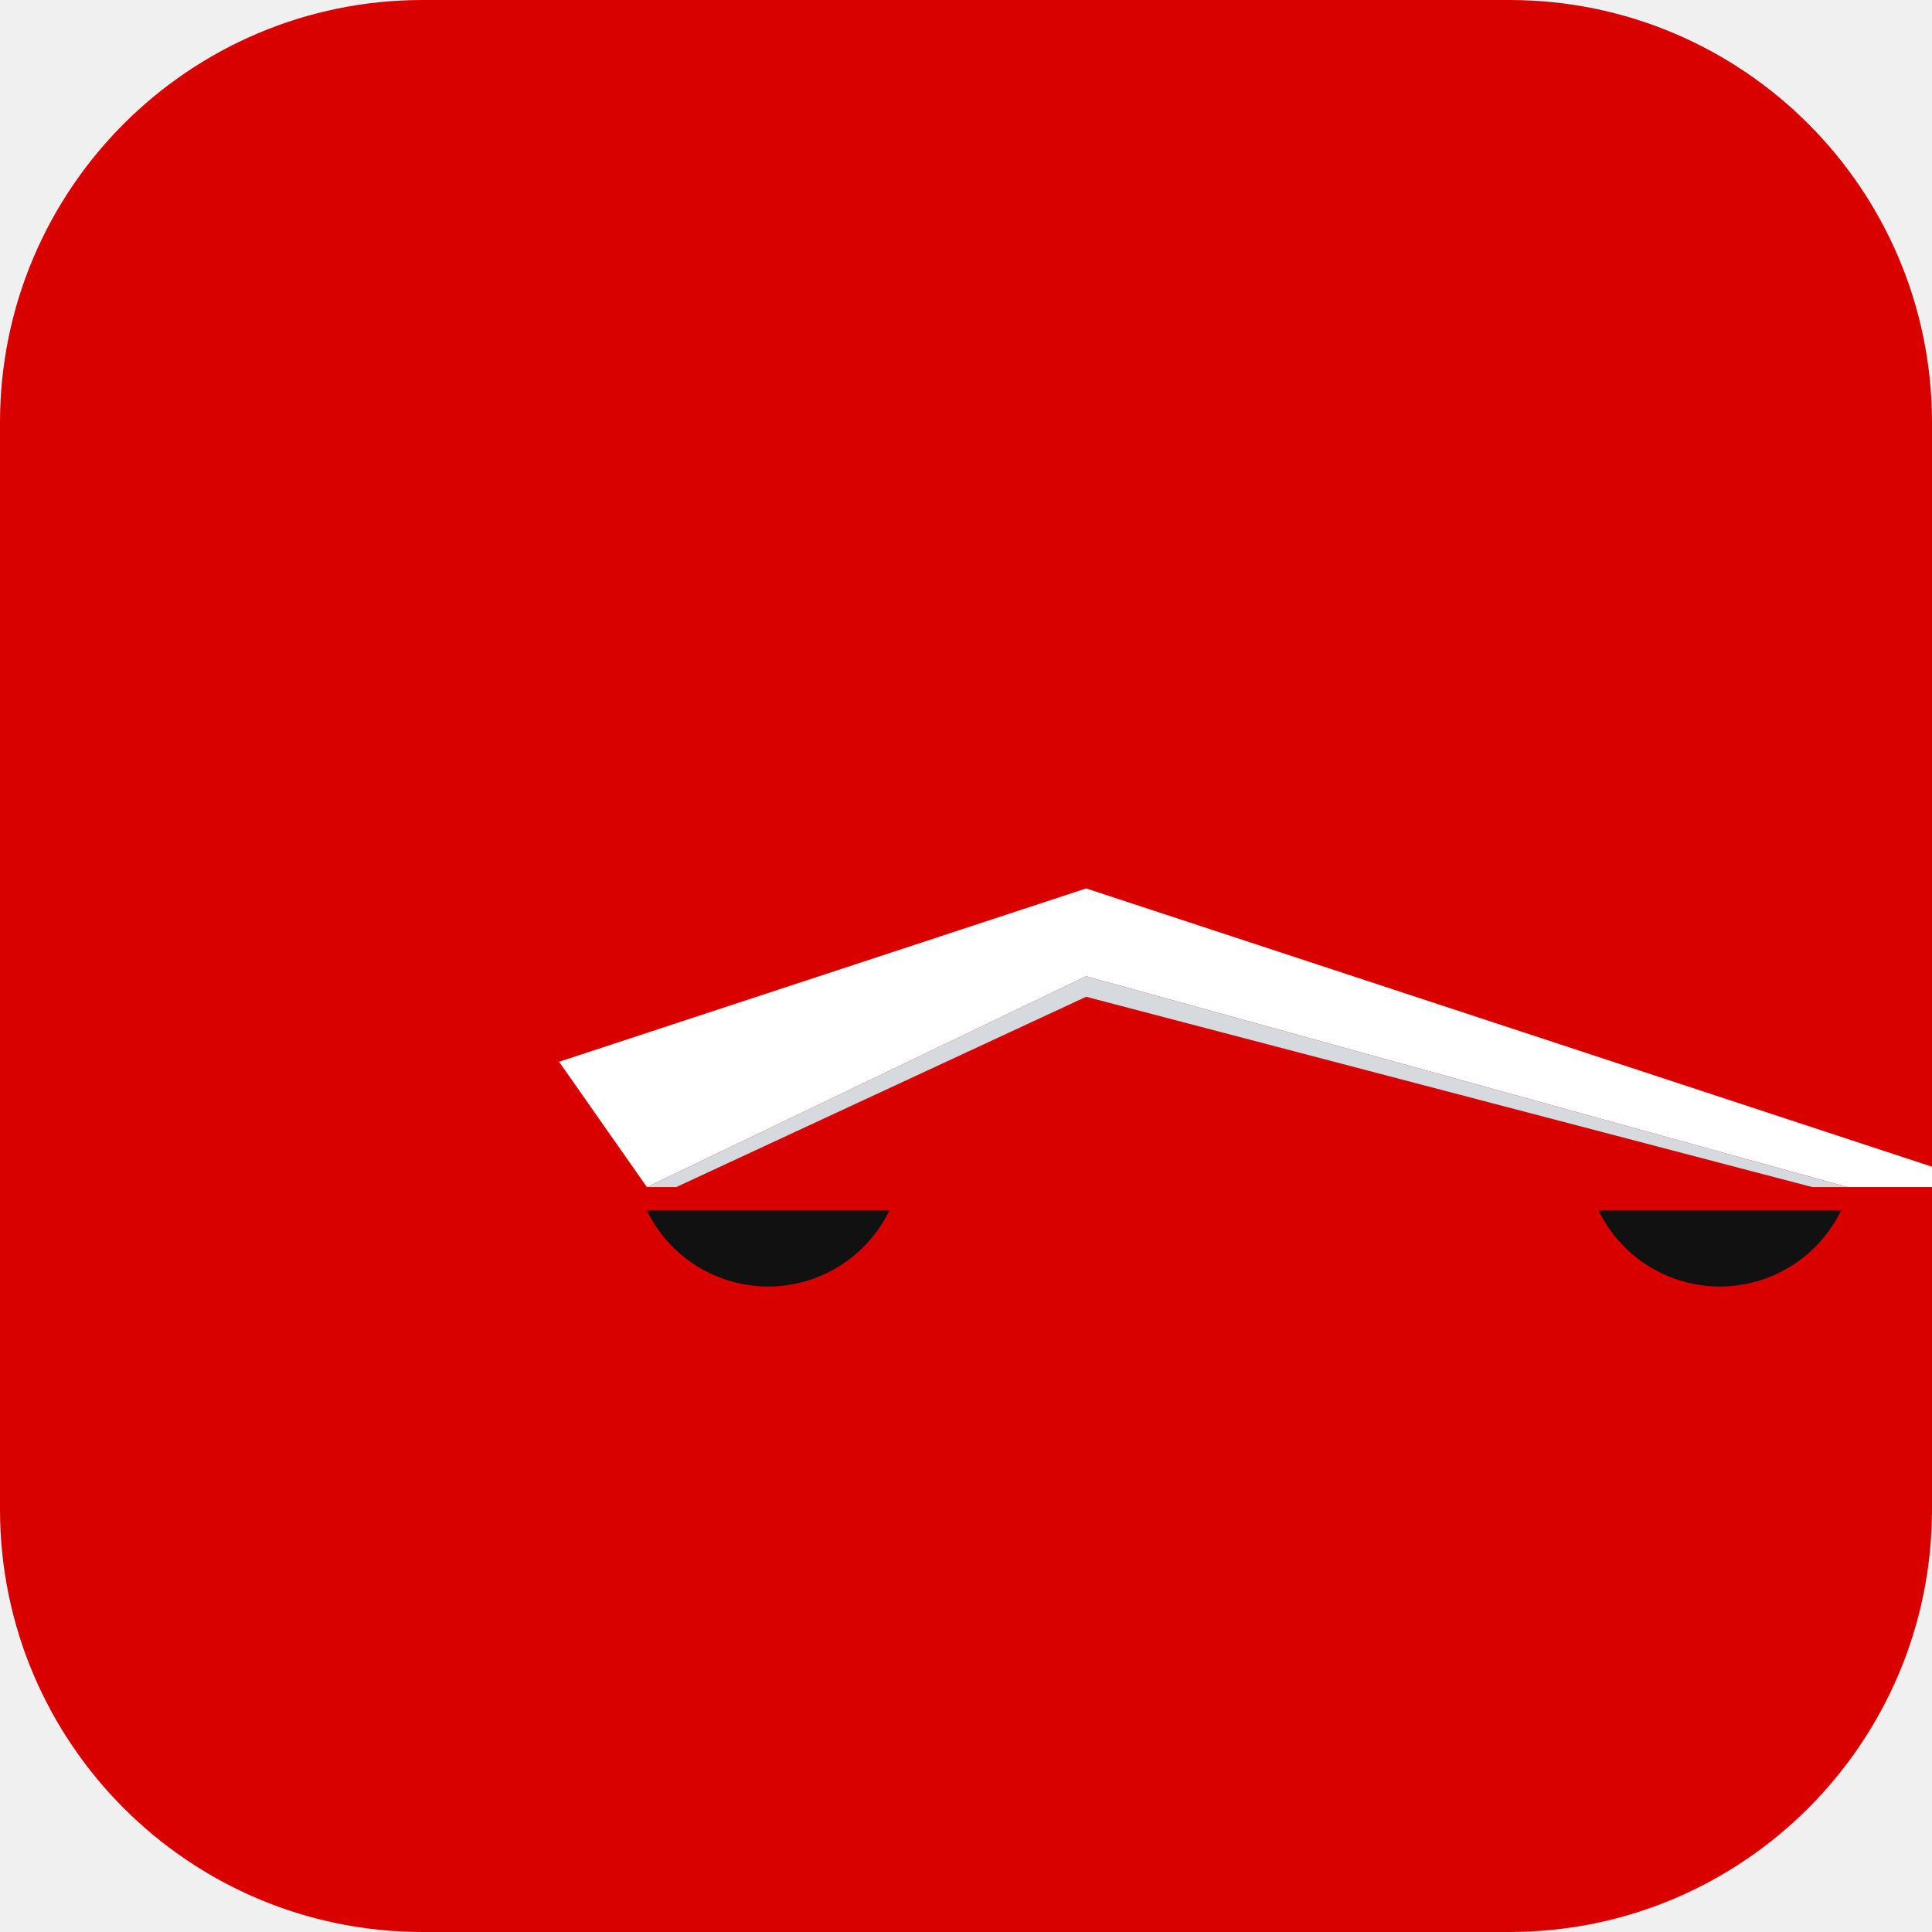
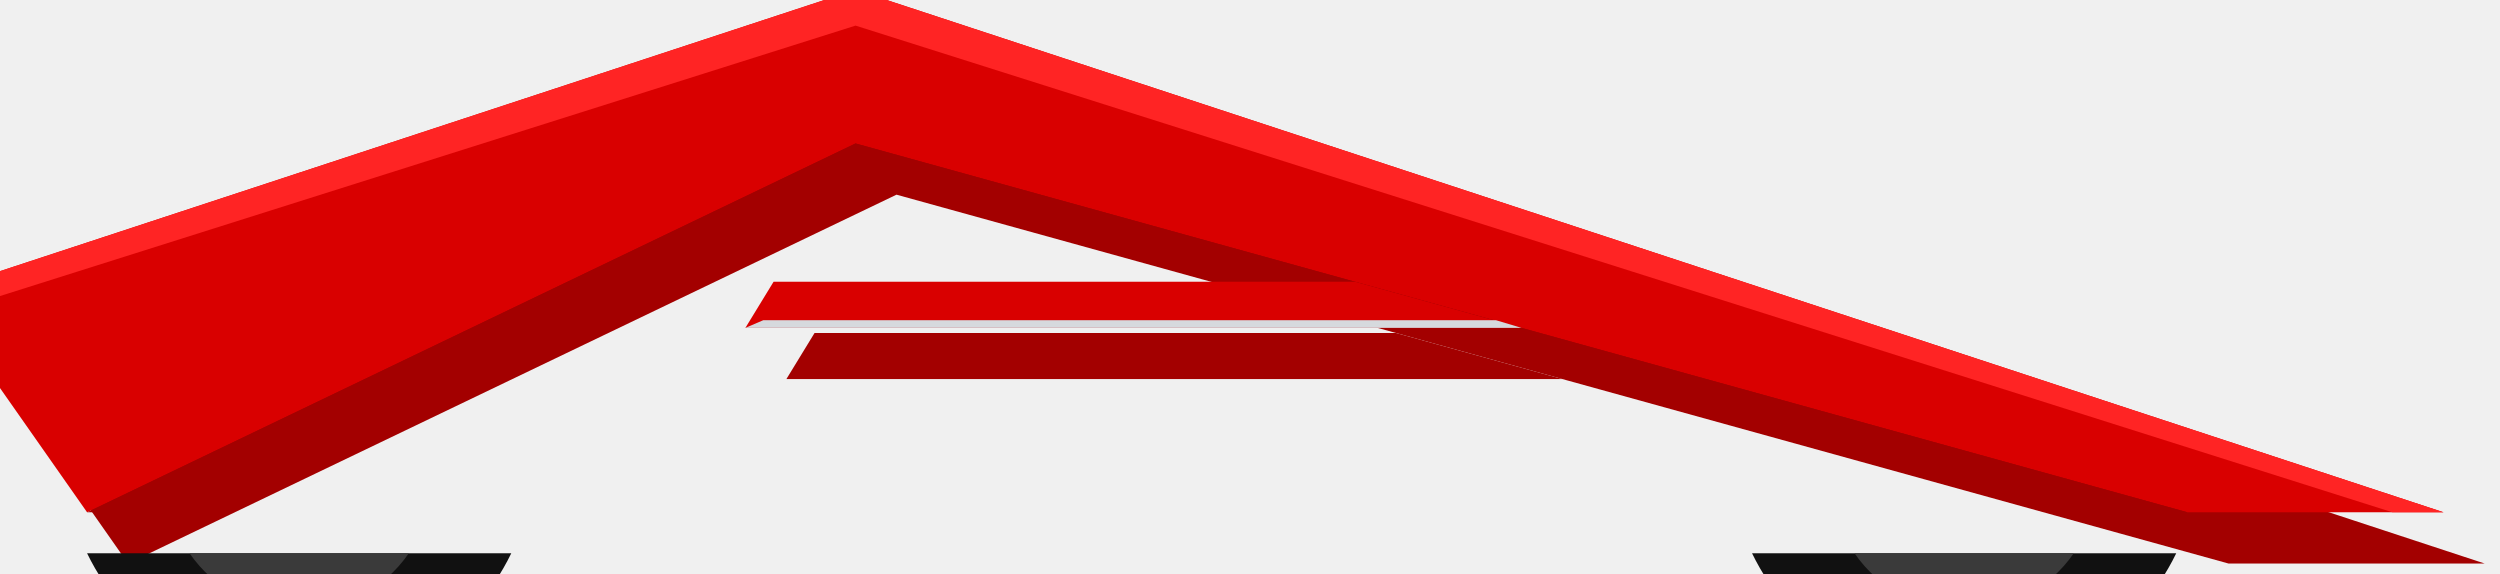
- <svg xmlns="http://www.w3.org/2000/svg" viewBox="0 0 32 32" role="img" aria-label="autopart.guru">
-   <rect width="32" height="32" rx="7" fill="#D90000" />
-   <g transform="translate(1.5 5.5) scale(0.0485)">
-     <path d="M160 249.2 L340 190 L650 292 L600 292 L340 220 L190 292 Z" fill="#FFFFFF" />
-     <path d="M190 292 L340 220 L600 292 L588 292 L340 227 L200 292 Z" fill="#D6D9DD" />
-     <path d="M190 300 A46 46 0 0 0 272.8 300 Z" fill="#111" />
-     <path d="M515 300 A46 46 0 0 0 597.8 300 Z" fill="#111" />
+ <svg xmlns="http://www.w3.org/2000/svg" viewBox="128 192 488 112" role="img" aria-label="autopart.guru">
+   <g transform="translate(-45 0)">
+     <g>
+       <g transform="translate(8 10)" fill="#A30000">
+         <path d="M160 249.2 L340 190 L650 292 L600 292 L340 220 L190 292 Z" />
+         <path d="M470 256 L437.5 247 L324 247 L318.5 256 Z" />
+       </g>
+       <path d="M160 249.2 L340 190 L650 292 L600 292 L340 220 L190 292 Z" fill="#D90000" />
+       <path d="M190 292 L340 220 L600 292 L588 292 L340 227 L200 292 Z" fill="#A30000" />
+       <path d="M160 249.2 L340 190 L650 292 L640 292 L340 197 L166 252 Z" fill="#FF2424" />
+       <path d="M470 256 L437.5 247 L324 247 L318.5 256 Z" fill="#D90000" />
+       <path d="M470 256 L465 254.5 L322 254.5 L318.5 256 Z" fill="#D6D9DD" />
+       <path d="M190 300 A46 46 0 0 0 272.8 300 Z" fill="#111111" />
+       <path d="M515 300 A46 46 0 0 0 597.8 300 Z" fill="#111111" />
+       <path d="M210 300 A26 26 0 0 0 252.8 300 Z" fill="#3A3A3A" />
+       <path d="M535 300 A26 26 0 0 0 577.8 300 Z" fill="#3A3A3A" />
+     </g>
  </g>
</svg>
